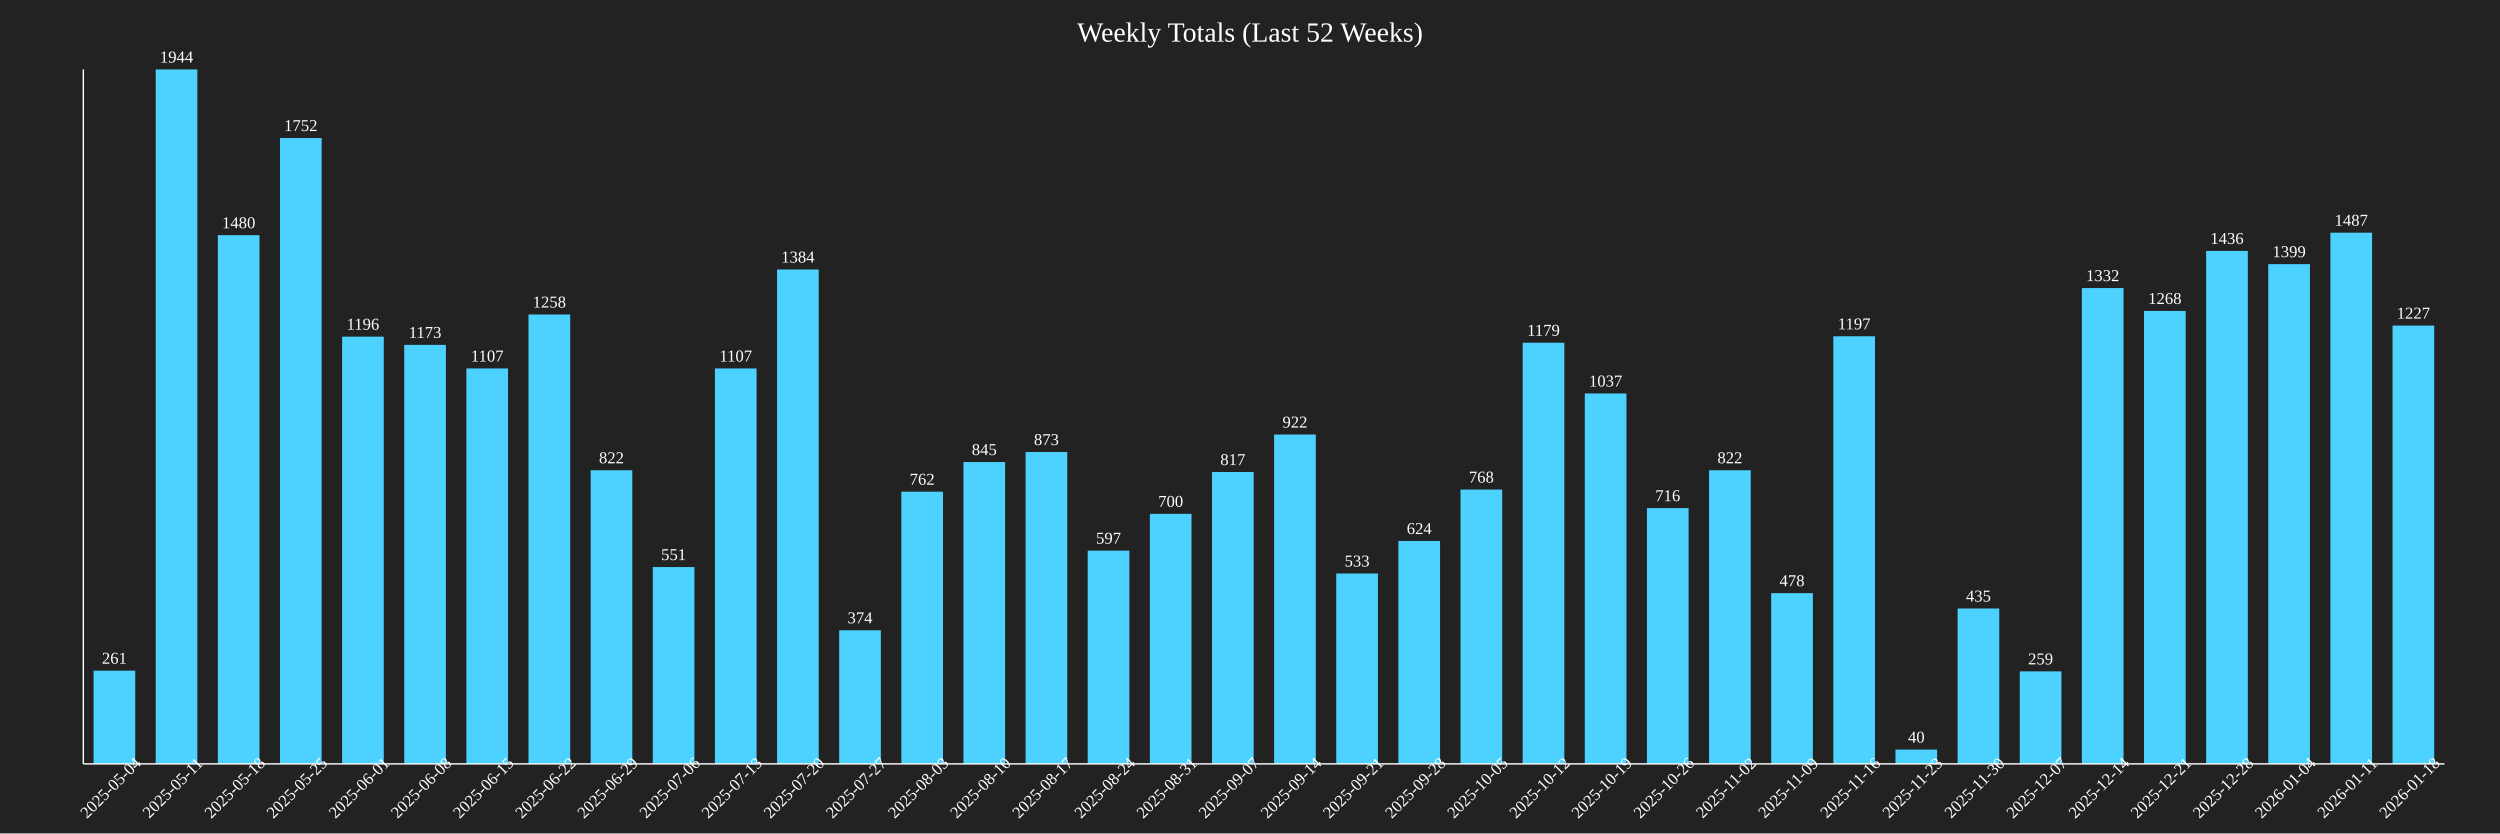
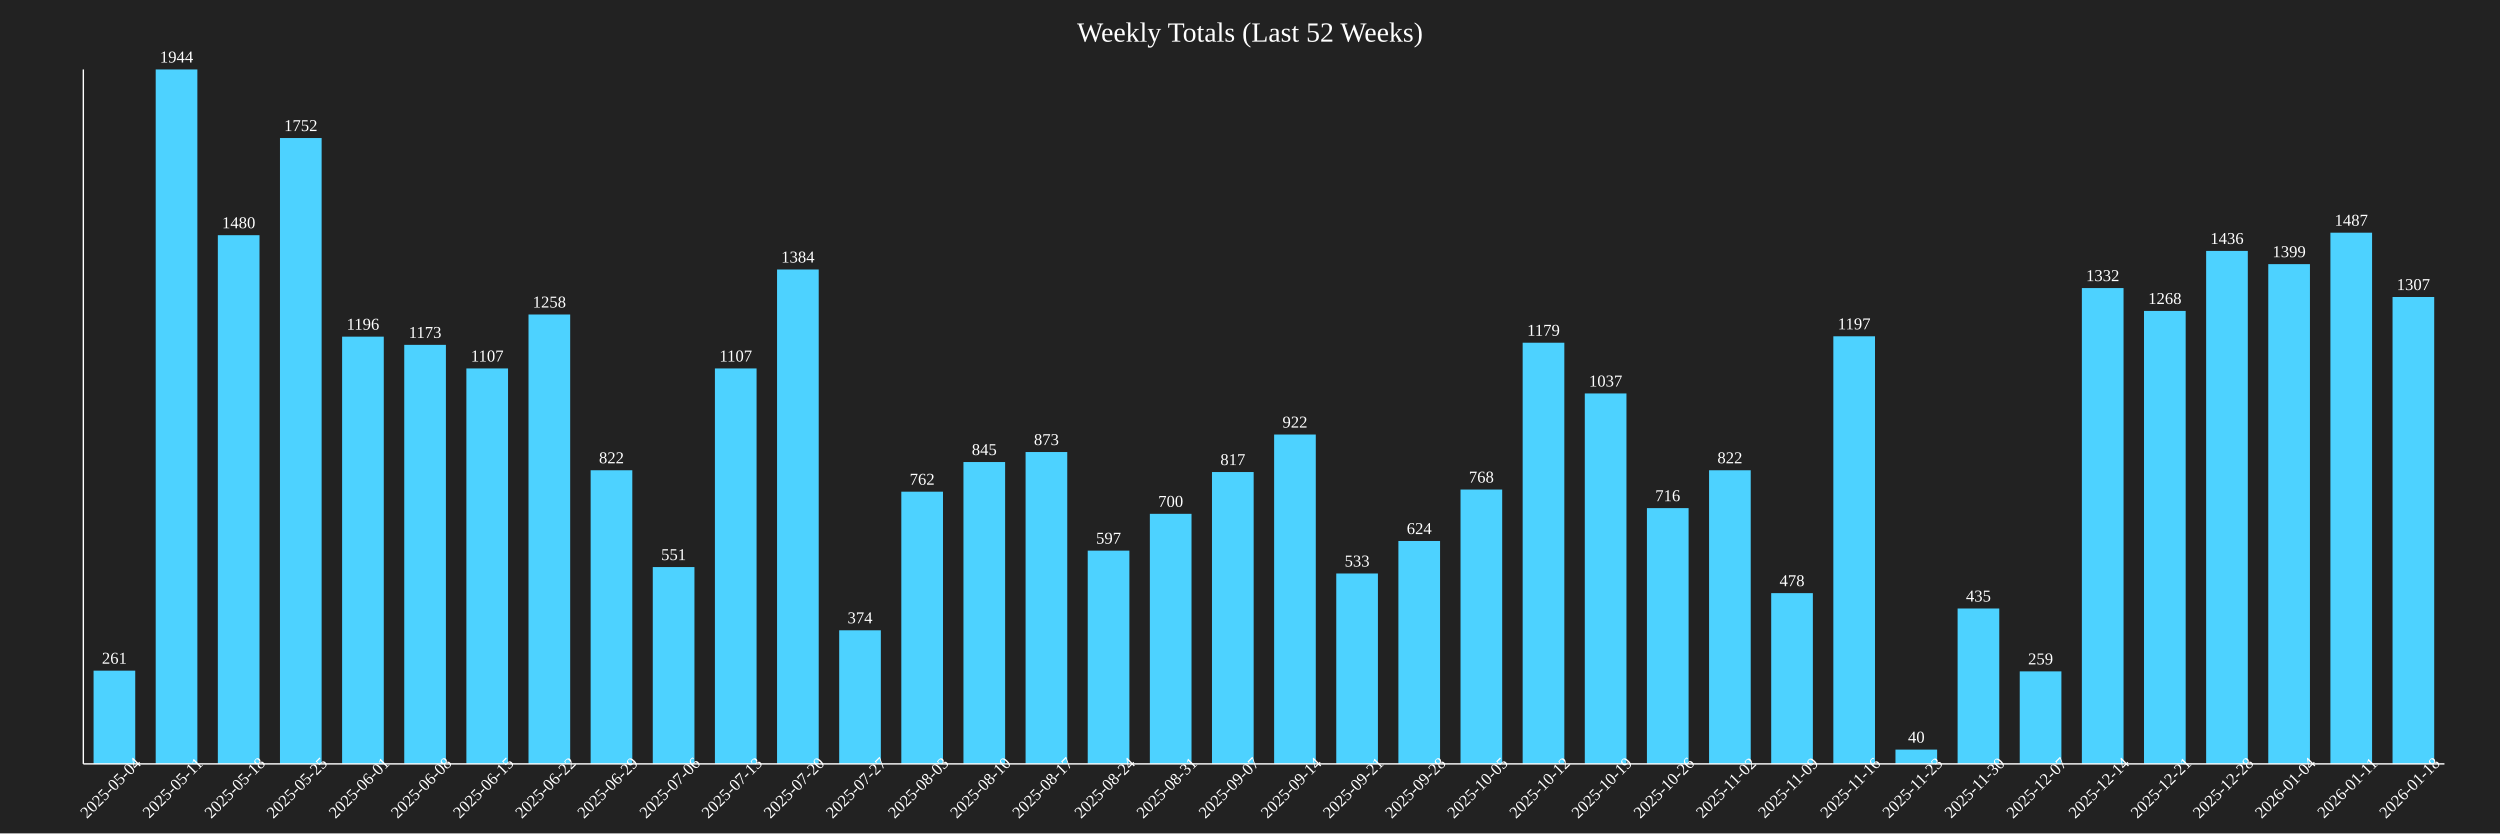
<svg xmlns="http://www.w3.org/2000/svg" baseProfile="full" height="600" version="1.1" width="1800">
  <defs />
  <rect fill="#222222" height="100%" width="100%" x="0" y="0" />
  <text fill="white" font-size="20" text-anchor="middle" x="900.0" y="30">Weekly Totals (Last 52 Weeks)</text>
  <rect fill="#4DD2FF" height="67.13" width="30" x="67.368" y="482.87" />
  <text fill="white" font-size="12" text-anchor="middle" x="82.368" y="477.87">261</text>
  <text fill="white" font-size="12" text-anchor="middle" transform="rotate(-45,82.36842,570)" x="82.368" y="570">2025-05-04</text>
  <rect fill="#4DD2FF" height="500.0" width="30" x="112.105" y="50.0" />
  <text fill="white" font-size="12" text-anchor="middle" x="127.105" y="45.0">1944</text>
  <text fill="white" font-size="12" text-anchor="middle" transform="rotate(-45,127.1053,570)" x="127.105" y="570">2025-05-11</text>
  <rect fill="#4DD2FF" height="380.658" width="30" x="156.842" y="169.342" />
  <text fill="white" font-size="12" text-anchor="middle" x="171.842" y="164.342">1480</text>
  <text fill="white" font-size="12" text-anchor="middle" transform="rotate(-45,171.8421,570)" x="171.842" y="570">2025-05-18</text>
  <rect fill="#4DD2FF" height="450.617" width="30" x="201.579" y="99.383" />
  <text fill="white" font-size="12" text-anchor="middle" x="216.579" y="94.383">1752</text>
  <text fill="white" font-size="12" text-anchor="middle" transform="rotate(-45,216.5789,570)" x="216.579" y="570">2025-05-25</text>
  <rect fill="#4DD2FF" height="307.613" width="30" x="246.316" y="242.387" />
  <text fill="white" font-size="12" text-anchor="middle" x="261.316" y="237.387">1196</text>
  <text fill="white" font-size="12" text-anchor="middle" transform="rotate(-45,261.3158,570)" x="261.316" y="570">2025-06-01</text>
  <rect fill="#4DD2FF" height="301.698" width="30" x="291.053" y="248.302" />
  <text fill="white" font-size="12" text-anchor="middle" x="306.053" y="243.302">1173</text>
  <text fill="white" font-size="12" text-anchor="middle" transform="rotate(-45,306.0526,570)" x="306.053" y="570">2025-06-08</text>
  <rect fill="#4DD2FF" height="284.722" width="30" x="335.789" y="265.278" />
  <text fill="white" font-size="12" text-anchor="middle" x="350.789" y="260.278">1107</text>
  <text fill="white" font-size="12" text-anchor="middle" transform="rotate(-45,350.7895,570)" x="350.789" y="570">2025-06-15</text>
  <rect fill="#4DD2FF" height="323.56" width="30" x="380.526" y="226.44" />
  <text fill="white" font-size="12" text-anchor="middle" x="395.526" y="221.44">1258</text>
  <text fill="white" font-size="12" text-anchor="middle" transform="rotate(-45,395.5263,570)" x="395.526" y="570">2025-06-22</text>
  <rect fill="#4DD2FF" height="211.42" width="30" x="425.263" y="338.58" />
  <text fill="white" font-size="12" text-anchor="middle" x="440.263" y="333.58">822</text>
  <text fill="white" font-size="12" text-anchor="middle" transform="rotate(-45,440.2632,570)" x="440.263" y="570">2025-06-29</text>
  <rect fill="#4DD2FF" height="141.718" width="30" x="470.0" y="408.282" />
  <text fill="white" font-size="12" text-anchor="middle" x="485.0" y="403.282">551</text>
  <text fill="white" font-size="12" text-anchor="middle" transform="rotate(-45,485.0,570)" x="485.0" y="570">2025-07-06</text>
  <rect fill="#4DD2FF" height="284.722" width="30" x="514.737" y="265.278" />
  <text fill="white" font-size="12" text-anchor="middle" x="529.737" y="260.278">1107</text>
  <text fill="white" font-size="12" text-anchor="middle" transform="rotate(-45,529.7368,570)" x="529.737" y="570">2025-07-13</text>
  <rect fill="#4DD2FF" height="355.967" width="30" x="559.474" y="194.033" />
  <text fill="white" font-size="12" text-anchor="middle" x="574.474" y="189.033">1384</text>
  <text fill="white" font-size="12" text-anchor="middle" transform="rotate(-45,574.4737,570)" x="574.474" y="570">2025-07-20</text>
  <rect fill="#4DD2FF" height="96.193" width="30" x="604.211" y="453.807" />
  <text fill="white" font-size="12" text-anchor="middle" x="619.211" y="448.807">374</text>
  <text fill="white" font-size="12" text-anchor="middle" transform="rotate(-45,619.2105,570)" x="619.211" y="570">2025-07-27</text>
  <rect fill="#4DD2FF" height="195.988" width="30" x="648.947" y="354.012" />
  <text fill="white" font-size="12" text-anchor="middle" x="663.947" y="349.012">762</text>
  <text fill="white" font-size="12" text-anchor="middle" transform="rotate(-45,663.9474,570)" x="663.947" y="570">2025-08-03</text>
  <rect fill="#4DD2FF" height="217.335" width="30" x="693.684" y="332.665" />
  <text fill="white" font-size="12" text-anchor="middle" x="708.684" y="327.665">845</text>
  <text fill="white" font-size="12" text-anchor="middle" transform="rotate(-45,708.6842,570)" x="708.684" y="570">2025-08-10</text>
  <rect fill="#4DD2FF" height="224.537" width="30" x="738.421" y="325.463" />
  <text fill="white" font-size="12" text-anchor="middle" x="753.421" y="320.463">873</text>
  <text fill="white" font-size="12" text-anchor="middle" transform="rotate(-45,753.4211,570)" x="753.421" y="570">2025-08-17</text>
  <rect fill="#4DD2FF" height="153.549" width="30" x="783.158" y="396.451" />
  <text fill="white" font-size="12" text-anchor="middle" x="798.158" y="391.451">597</text>
  <text fill="white" font-size="12" text-anchor="middle" transform="rotate(-45,798.1579,570)" x="798.158" y="570">2025-08-24</text>
  <rect fill="#4DD2FF" height="180.041" width="30" x="827.895" y="369.959" />
  <text fill="white" font-size="12" text-anchor="middle" x="842.895" y="364.959">700</text>
  <text fill="white" font-size="12" text-anchor="middle" transform="rotate(-45,842.8947,570)" x="842.895" y="570">2025-08-31</text>
  <rect fill="#4DD2FF" height="210.134" width="30" x="872.632" y="339.866" />
  <text fill="white" font-size="12" text-anchor="middle" x="887.632" y="334.866">817</text>
  <text fill="white" font-size="12" text-anchor="middle" transform="rotate(-45,887.6316,570)" x="887.632" y="570">2025-09-07</text>
  <rect fill="#4DD2FF" height="237.14" width="30" x="917.368" y="312.86" />
  <text fill="white" font-size="12" text-anchor="middle" x="932.368" y="307.86">922</text>
  <text fill="white" font-size="12" text-anchor="middle" transform="rotate(-45,932.3684,570)" x="932.368" y="570">2025-09-14</text>
  <rect fill="#4DD2FF" height="137.088" width="30" x="962.105" y="412.912" />
  <text fill="white" font-size="12" text-anchor="middle" x="977.105" y="407.912">533</text>
  <text fill="white" font-size="12" text-anchor="middle" transform="rotate(-45,977.1053,570)" x="977.105" y="570">2025-09-21</text>
  <rect fill="#4DD2FF" height="160.494" width="30" x="1006.842" y="389.506" />
  <text fill="white" font-size="12" text-anchor="middle" x="1021.842" y="384.506">624</text>
  <text fill="white" font-size="12" text-anchor="middle" transform="rotate(-45,1021.842,570)" x="1021.842" y="570">2025-09-28</text>
  <rect fill="#4DD2FF" height="197.531" width="30" x="1051.579" y="352.469" />
  <text fill="white" font-size="12" text-anchor="middle" x="1066.579" y="347.469">768</text>
  <text fill="white" font-size="12" text-anchor="middle" transform="rotate(-45,1066.579,570)" x="1066.579" y="570">2025-10-05</text>
  <rect fill="#4DD2FF" height="303.241" width="30" x="1096.316" y="246.759" />
  <text fill="white" font-size="12" text-anchor="middle" x="1111.316" y="241.759">1179</text>
  <text fill="white" font-size="12" text-anchor="middle" transform="rotate(-45,1111.316,570)" x="1111.316" y="570">2025-10-12</text>
  <rect fill="#4DD2FF" height="266.718" width="30" x="1141.053" y="283.282" />
  <text fill="white" font-size="12" text-anchor="middle" x="1156.053" y="278.282">1037</text>
  <text fill="white" font-size="12" text-anchor="middle" transform="rotate(-45,1156.053,570)" x="1156.053" y="570">2025-10-19</text>
  <rect fill="#4DD2FF" height="184.156" width="30" x="1185.789" y="365.844" />
  <text fill="white" font-size="12" text-anchor="middle" x="1200.789" y="360.844">716</text>
  <text fill="white" font-size="12" text-anchor="middle" transform="rotate(-45,1200.789,570)" x="1200.789" y="570">2025-10-26</text>
  <rect fill="#4DD2FF" height="211.42" width="30" x="1230.526" y="338.58" />
  <text fill="white" font-size="12" text-anchor="middle" x="1245.526" y="333.58">822</text>
  <text fill="white" font-size="12" text-anchor="middle" transform="rotate(-45,1245.526,570)" x="1245.526" y="570">2025-11-02</text>
  <rect fill="#4DD2FF" height="122.942" width="30" x="1275.263" y="427.058" />
  <text fill="white" font-size="12" text-anchor="middle" x="1290.263" y="422.058">478</text>
  <text fill="white" font-size="12" text-anchor="middle" transform="rotate(-45,1290.263,570)" x="1290.263" y="570">2025-11-09</text>
  <rect fill="#4DD2FF" height="307.87" width="30" x="1320.0" y="242.13" />
  <text fill="white" font-size="12" text-anchor="middle" x="1335.0" y="237.13">1197</text>
  <text fill="white" font-size="12" text-anchor="middle" transform="rotate(-45,1335.0,570)" x="1335.0" y="570">2025-11-16</text>
  <rect fill="#4DD2FF" height="10.288" width="30" x="1364.737" y="539.712" />
  <text fill="white" font-size="12" text-anchor="middle" x="1379.737" y="534.712">40</text>
  <text fill="white" font-size="12" text-anchor="middle" transform="rotate(-45,1379.737,570)" x="1379.737" y="570">2025-11-23</text>
  <rect fill="#4DD2FF" height="111.883" width="30" x="1409.474" y="438.117" />
  <text fill="white" font-size="12" text-anchor="middle" x="1424.474" y="433.117">435</text>
  <text fill="white" font-size="12" text-anchor="middle" transform="rotate(-45,1424.474,570)" x="1424.474" y="570">2025-11-30</text>
  <rect fill="#4DD2FF" height="66.615" width="30" x="1454.211" y="483.385" />
  <text fill="white" font-size="12" text-anchor="middle" x="1469.211" y="478.385">259</text>
  <text fill="white" font-size="12" text-anchor="middle" transform="rotate(-45,1469.211,570)" x="1469.211" y="570">2025-12-07</text>
  <rect fill="#4DD2FF" height="342.593" width="30" x="1498.947" y="207.407" />
  <text fill="white" font-size="12" text-anchor="middle" x="1513.947" y="202.407">1332</text>
  <text fill="white" font-size="12" text-anchor="middle" transform="rotate(-45,1513.947,570)" x="1513.947" y="570">2025-12-14</text>
  <rect fill="#4DD2FF" height="326.132" width="30" x="1543.684" y="223.868" />
  <text fill="white" font-size="12" text-anchor="middle" x="1558.684" y="218.868">1268</text>
  <text fill="white" font-size="12" text-anchor="middle" transform="rotate(-45,1558.684,570)" x="1558.684" y="570">2025-12-21</text>
  <rect fill="#4DD2FF" height="369.342" width="30" x="1588.421" y="180.658" />
  <text fill="white" font-size="12" text-anchor="middle" x="1603.421" y="175.658">1436</text>
  <text fill="white" font-size="12" text-anchor="middle" transform="rotate(-45,1603.421,570)" x="1603.421" y="570">2025-12-28</text>
  <rect fill="#4DD2FF" height="359.825" width="30" x="1633.158" y="190.175" />
  <text fill="white" font-size="12" text-anchor="middle" x="1648.158" y="185.175">1399</text>
  <text fill="white" font-size="12" text-anchor="middle" transform="rotate(-45,1648.158,570)" x="1648.158" y="570">2026-01-04</text>
  <rect fill="#4DD2FF" height="382.459" width="30" x="1677.895" y="167.541" />
  <text fill="white" font-size="12" text-anchor="middle" x="1692.895" y="162.541">1487</text>
  <text fill="white" font-size="12" text-anchor="middle" transform="rotate(-45,1692.895,570)" x="1692.895" y="570">2026-01-11</text>
-   <rect fill="#4DD2FF" height="315.586" width="30" x="1722.632" y="234.414" />
-   <text fill="white" font-size="12" text-anchor="middle" x="1737.632" y="229.414">1227</text>
+   <rect fill="#4DD2FF" height="336.163" width="30" x="1722.632" y="213.837" />
+   <text fill="white" font-size="12" text-anchor="middle" x="1737.632" y="208.837">1307</text>
  <text fill="white" font-size="12" text-anchor="middle" transform="rotate(-45,1737.632,570)" x="1737.632" y="570">2026-01-18</text>
  <line stroke="white" x1="60" x2="60" y1="50" y2="550" />
  <line stroke="white" x1="60" x2="1760" y1="550" y2="550" />
</svg>
